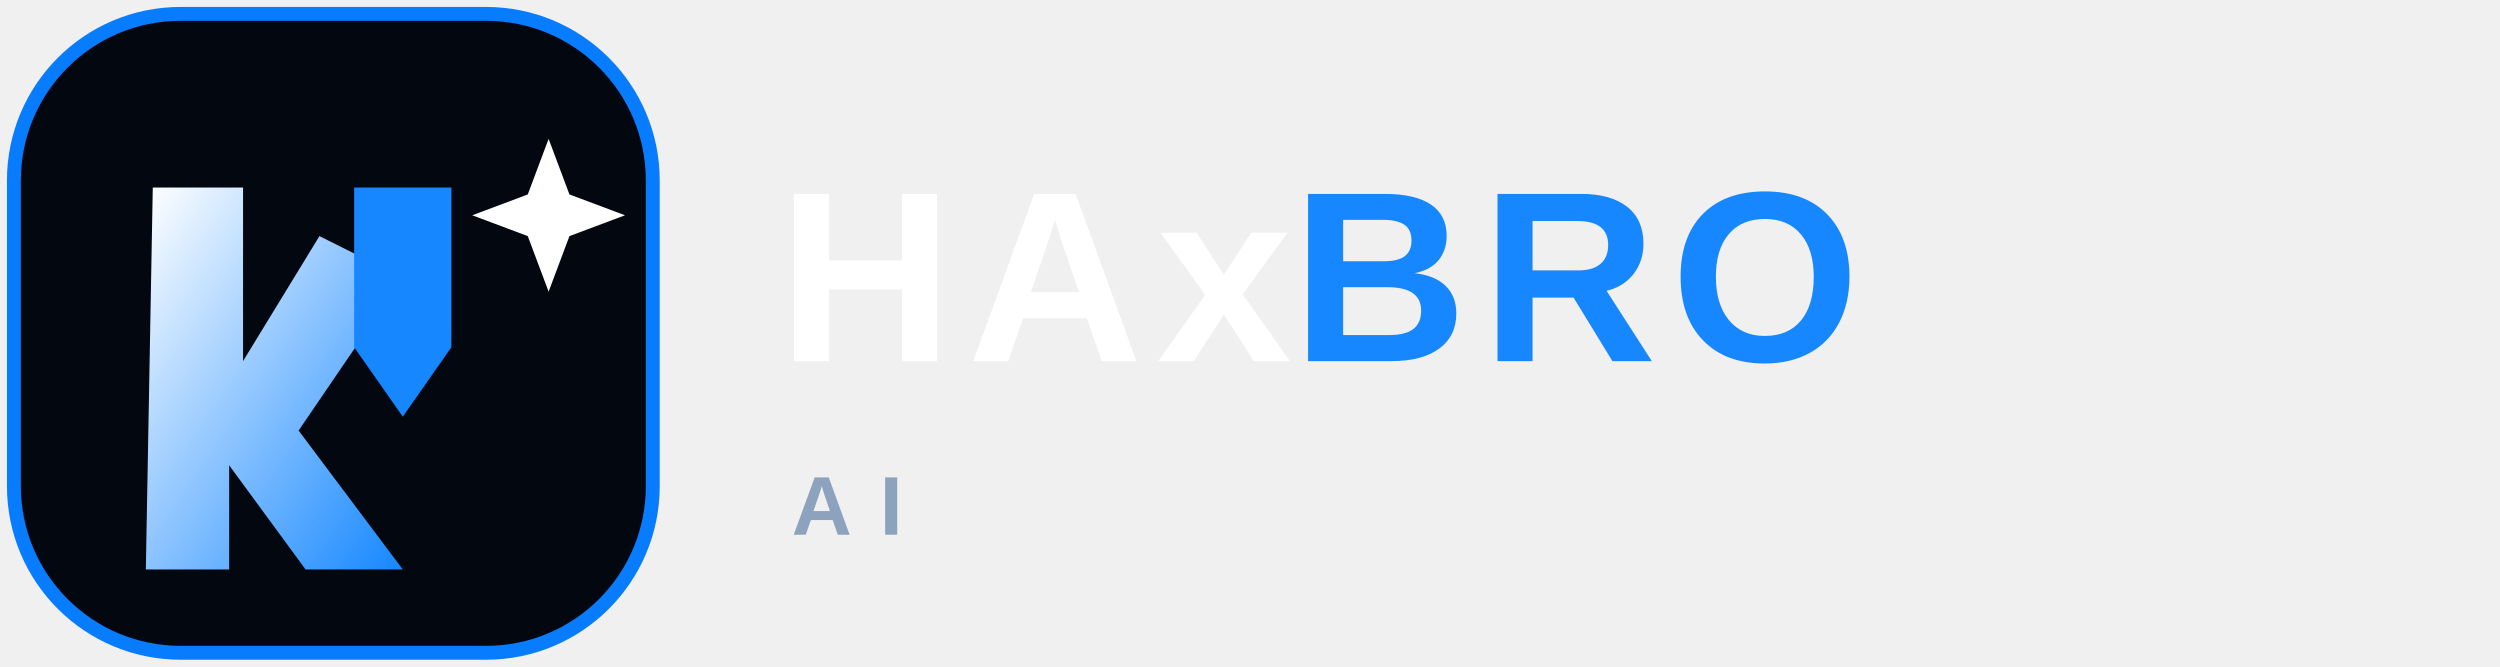
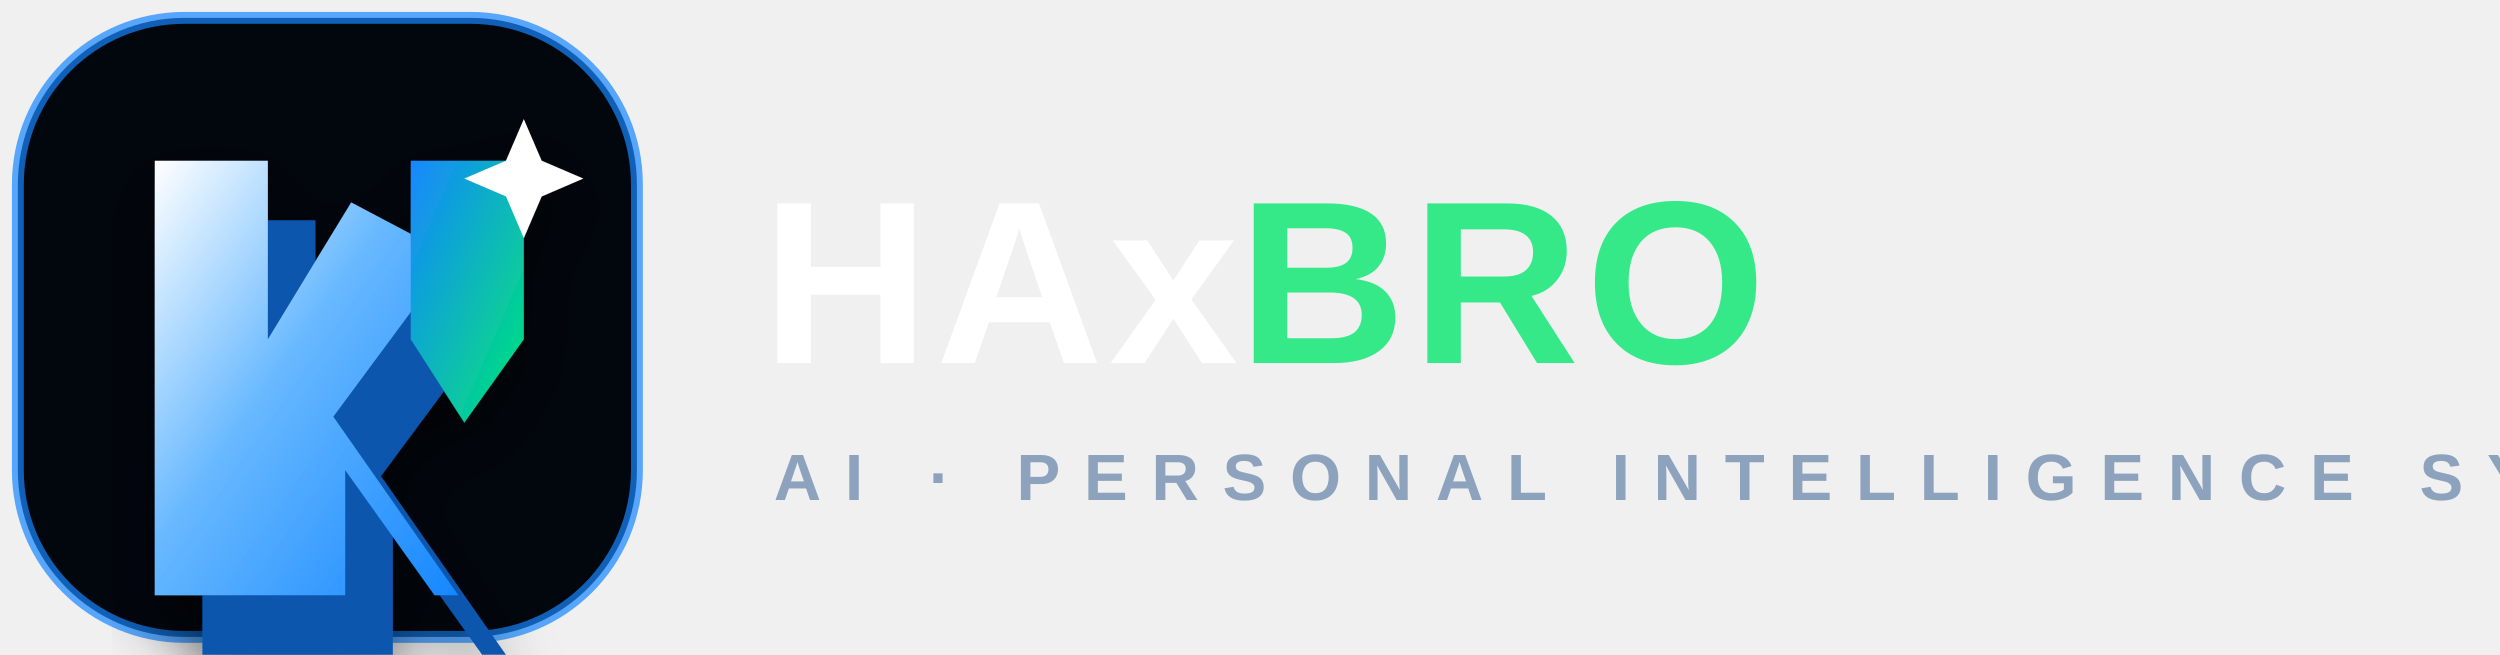
- <svg xmlns="http://www.w3.org/2000/svg" viewBox="0 0 360 96">
+ <svg xmlns="http://www.w3.org/2000/svg" viewBox="0 0 420 110">
  <defs>
-     <linearGradient id="b" x1="0" y1="0" x2="1" y2="1">
+     <linearGradient id="f" x1="0" y1="0" x2="1" y2="1">
      <stop stop-color="#fff" />
+       <stop offset=".45" stop-color="#67b8ff" />
      <stop offset="1" stop-color="#1687ff" />
    </linearGradient>
+     <linearGradient id="e" x1="0" y1="0" x2="1" y2="1">
+       <stop stop-color="#1687ff" />
+       <stop offset="1" stop-color="#00e676" />
+     </linearGradient>
+     <filter id="s">
+       <feDropShadow dx="0" dy="5" stdDeviation="5" flood-color="#000" flood-opacity=".6" />
+     </filter>
  </defs>
-   <rect x="2" y="2" width="92" height="92" rx="24" fill="#03070f" stroke="#087cff" stroke-width="2" />
-   <path d="M22 27h13v25l11-18 12 6-15 22 15 20H44L33 67v15H21z" fill="url(#b)" />
-   <path d="M51 27h14v23l-7 10-7-10z" fill="#1687ff" />
-   <path d="M79 20l3 8 8 3-8 3-3 8-3-8-8-3 8-3z" fill="#fff" />
-   <text x="112" y="52" font-family="Arial,sans-serif" font-size="35" font-weight="900" letter-spacing="2" fill="#fff">HAx<tspan fill="#1687ff">BRO</tspan>
+   <rect x="3" y="3" width="104" height="104" rx="28" fill="#02060d" stroke="#1687ff" stroke-opacity=".7" stroke-width="2" />
+   <g filter="url(#s)">
+     <path d="M31 32h18v30l14-23 17 9-20 27 21 30H77L62 84v21H30V32z" fill="#0756ad" transform="translate(4 5)" />
+     <path d="M27 27h18v30l14-23 17 9-20 27 21 30H73L58 79v21H26V27z" fill="url(#f)" />
+     <path d="M69 27h19v30l-10 14-9-14z" fill="url(#e)" />
+     <path d="M88 20l3 7 7 3-7 3-3 7-3-7-7-3 7-3z" fill="#fff" />
+   </g>
+   <text x="128" y="61" font-family="Arial,sans-serif" font-size="39" font-weight="900" letter-spacing="1" fill="#fff">HAx<tspan fill="#35e989">BRO</tspan>
  </text>
-   <text x="114" y="77" font-family="Arial,sans-serif" font-size="12" font-weight="700" letter-spacing="4" fill="#8da3bd">AI</text>
+   <text x="130" y="84" font-family="Arial,sans-serif" font-size="11" font-weight="700" letter-spacing="4" fill="#8da3bd">AI · PERSONAL INTELLIGENCE SYSTEM</text>
</svg>
